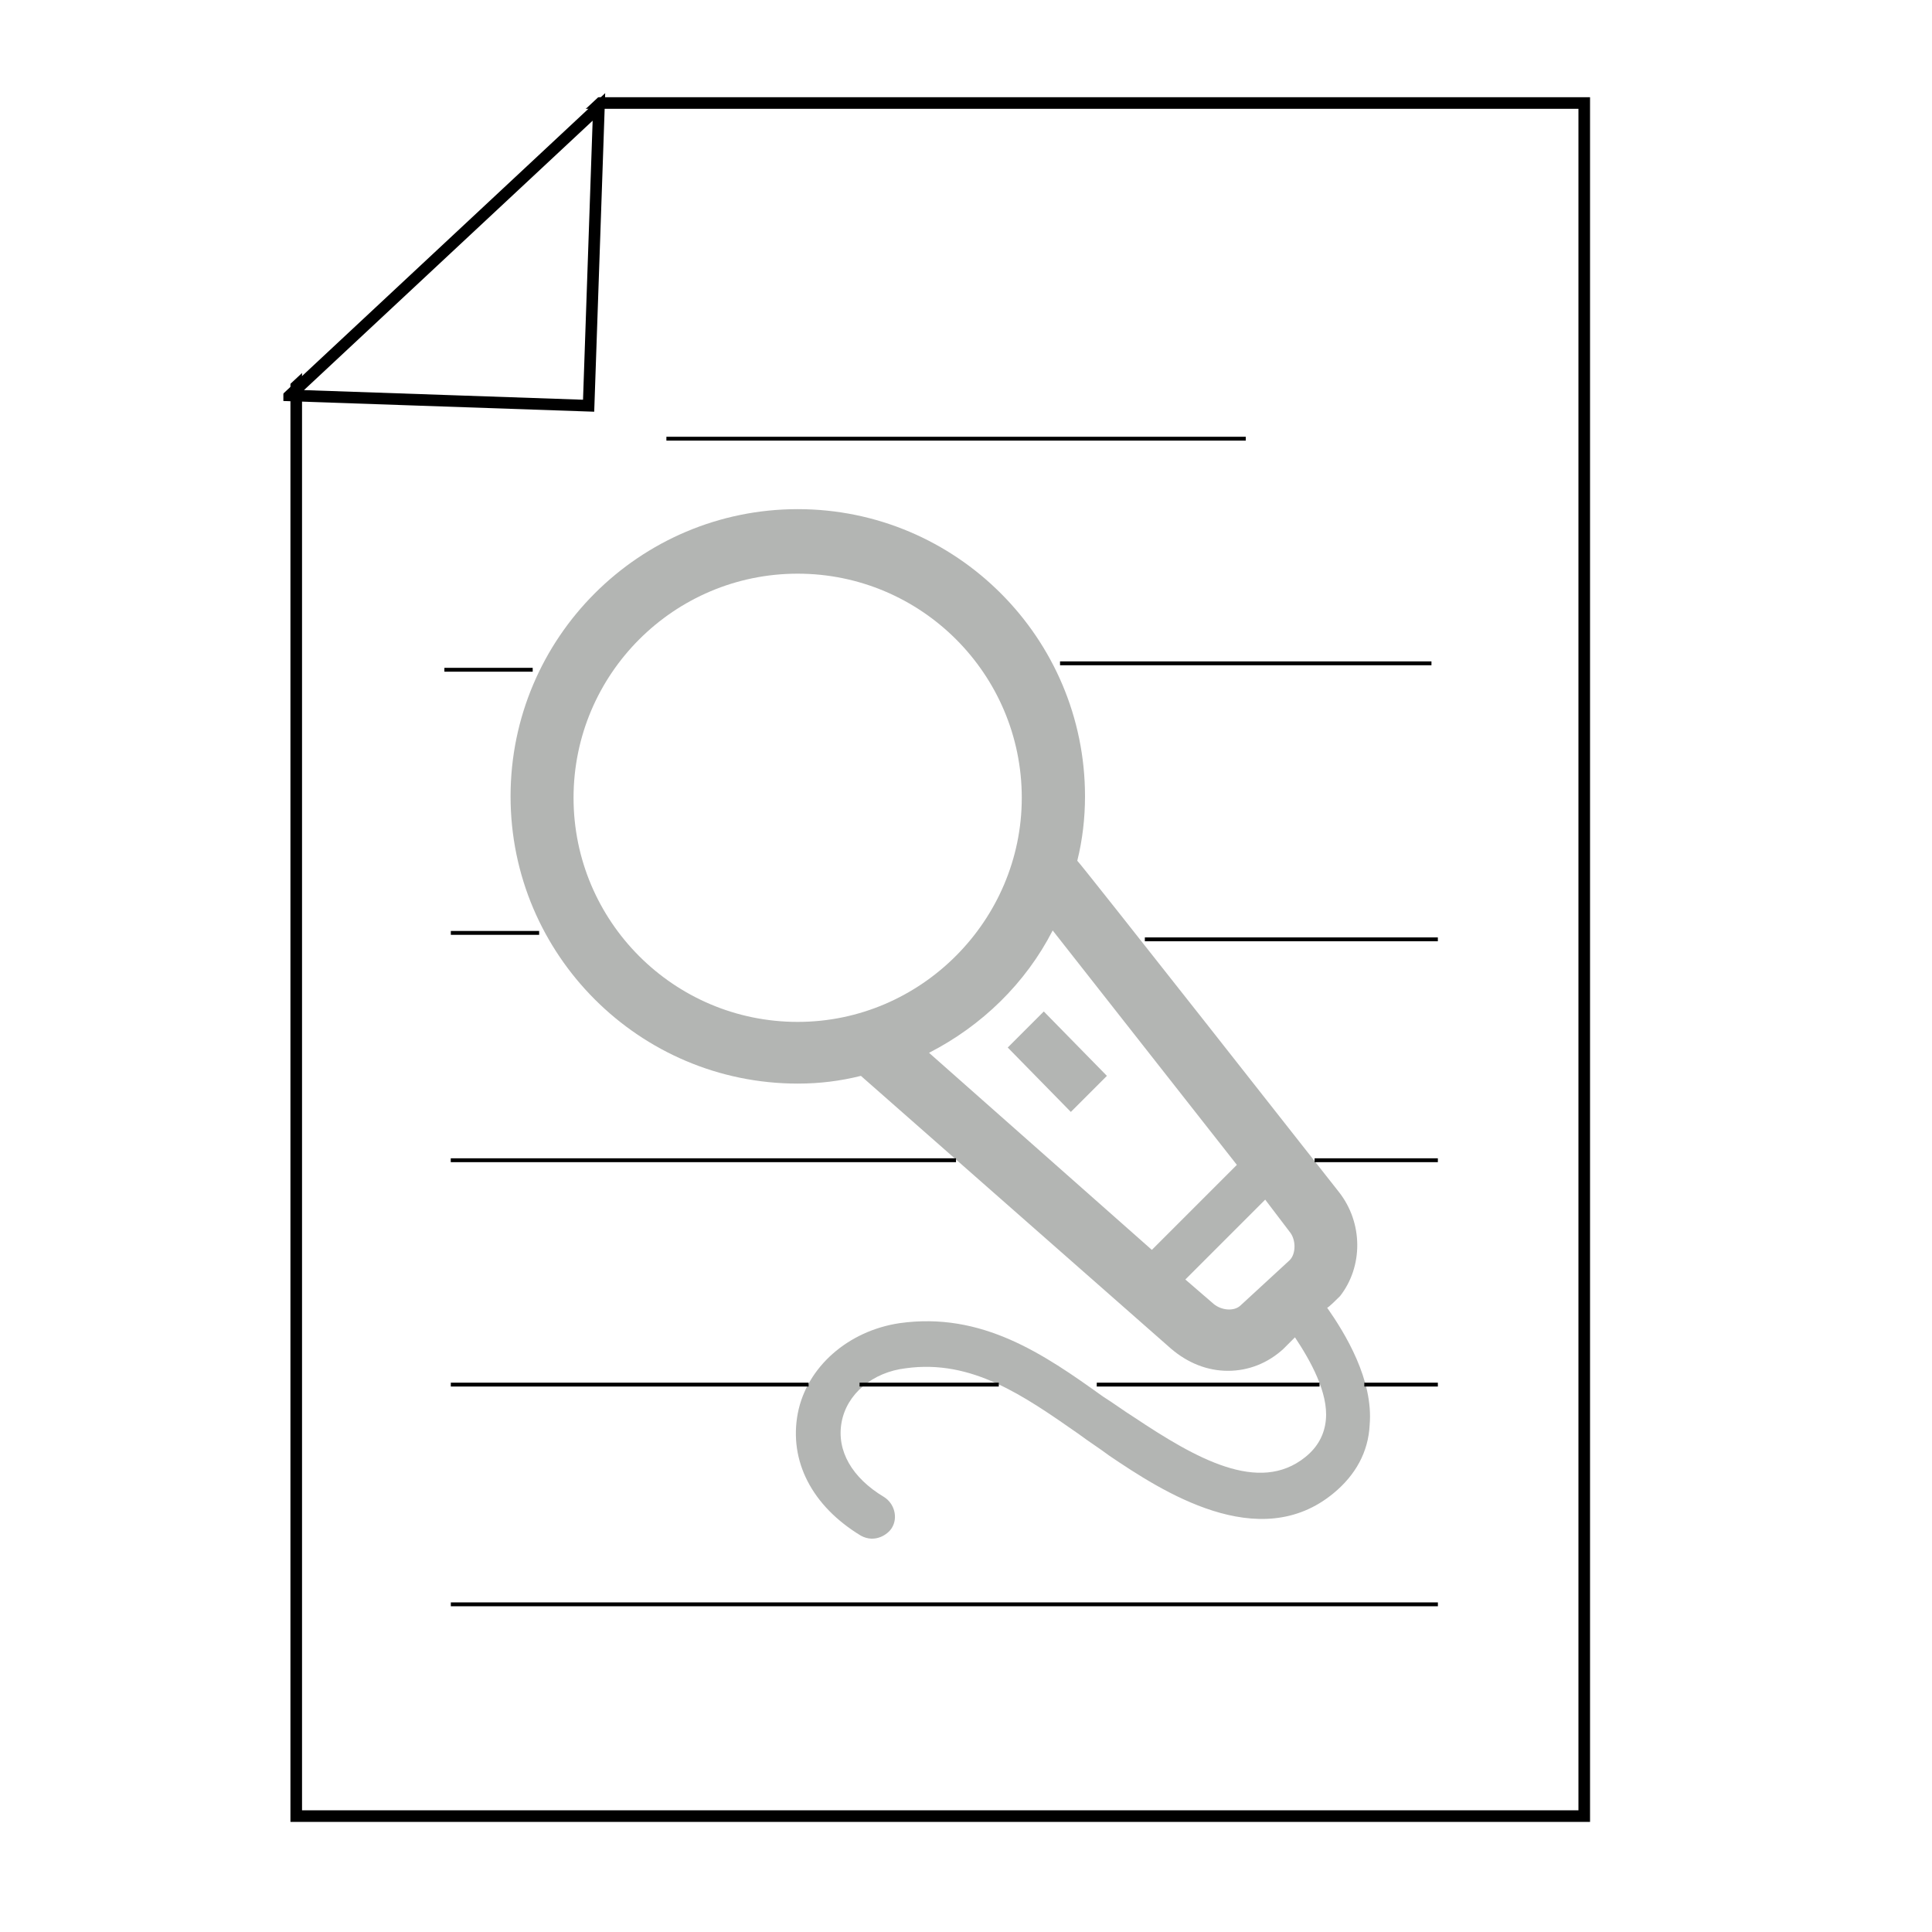
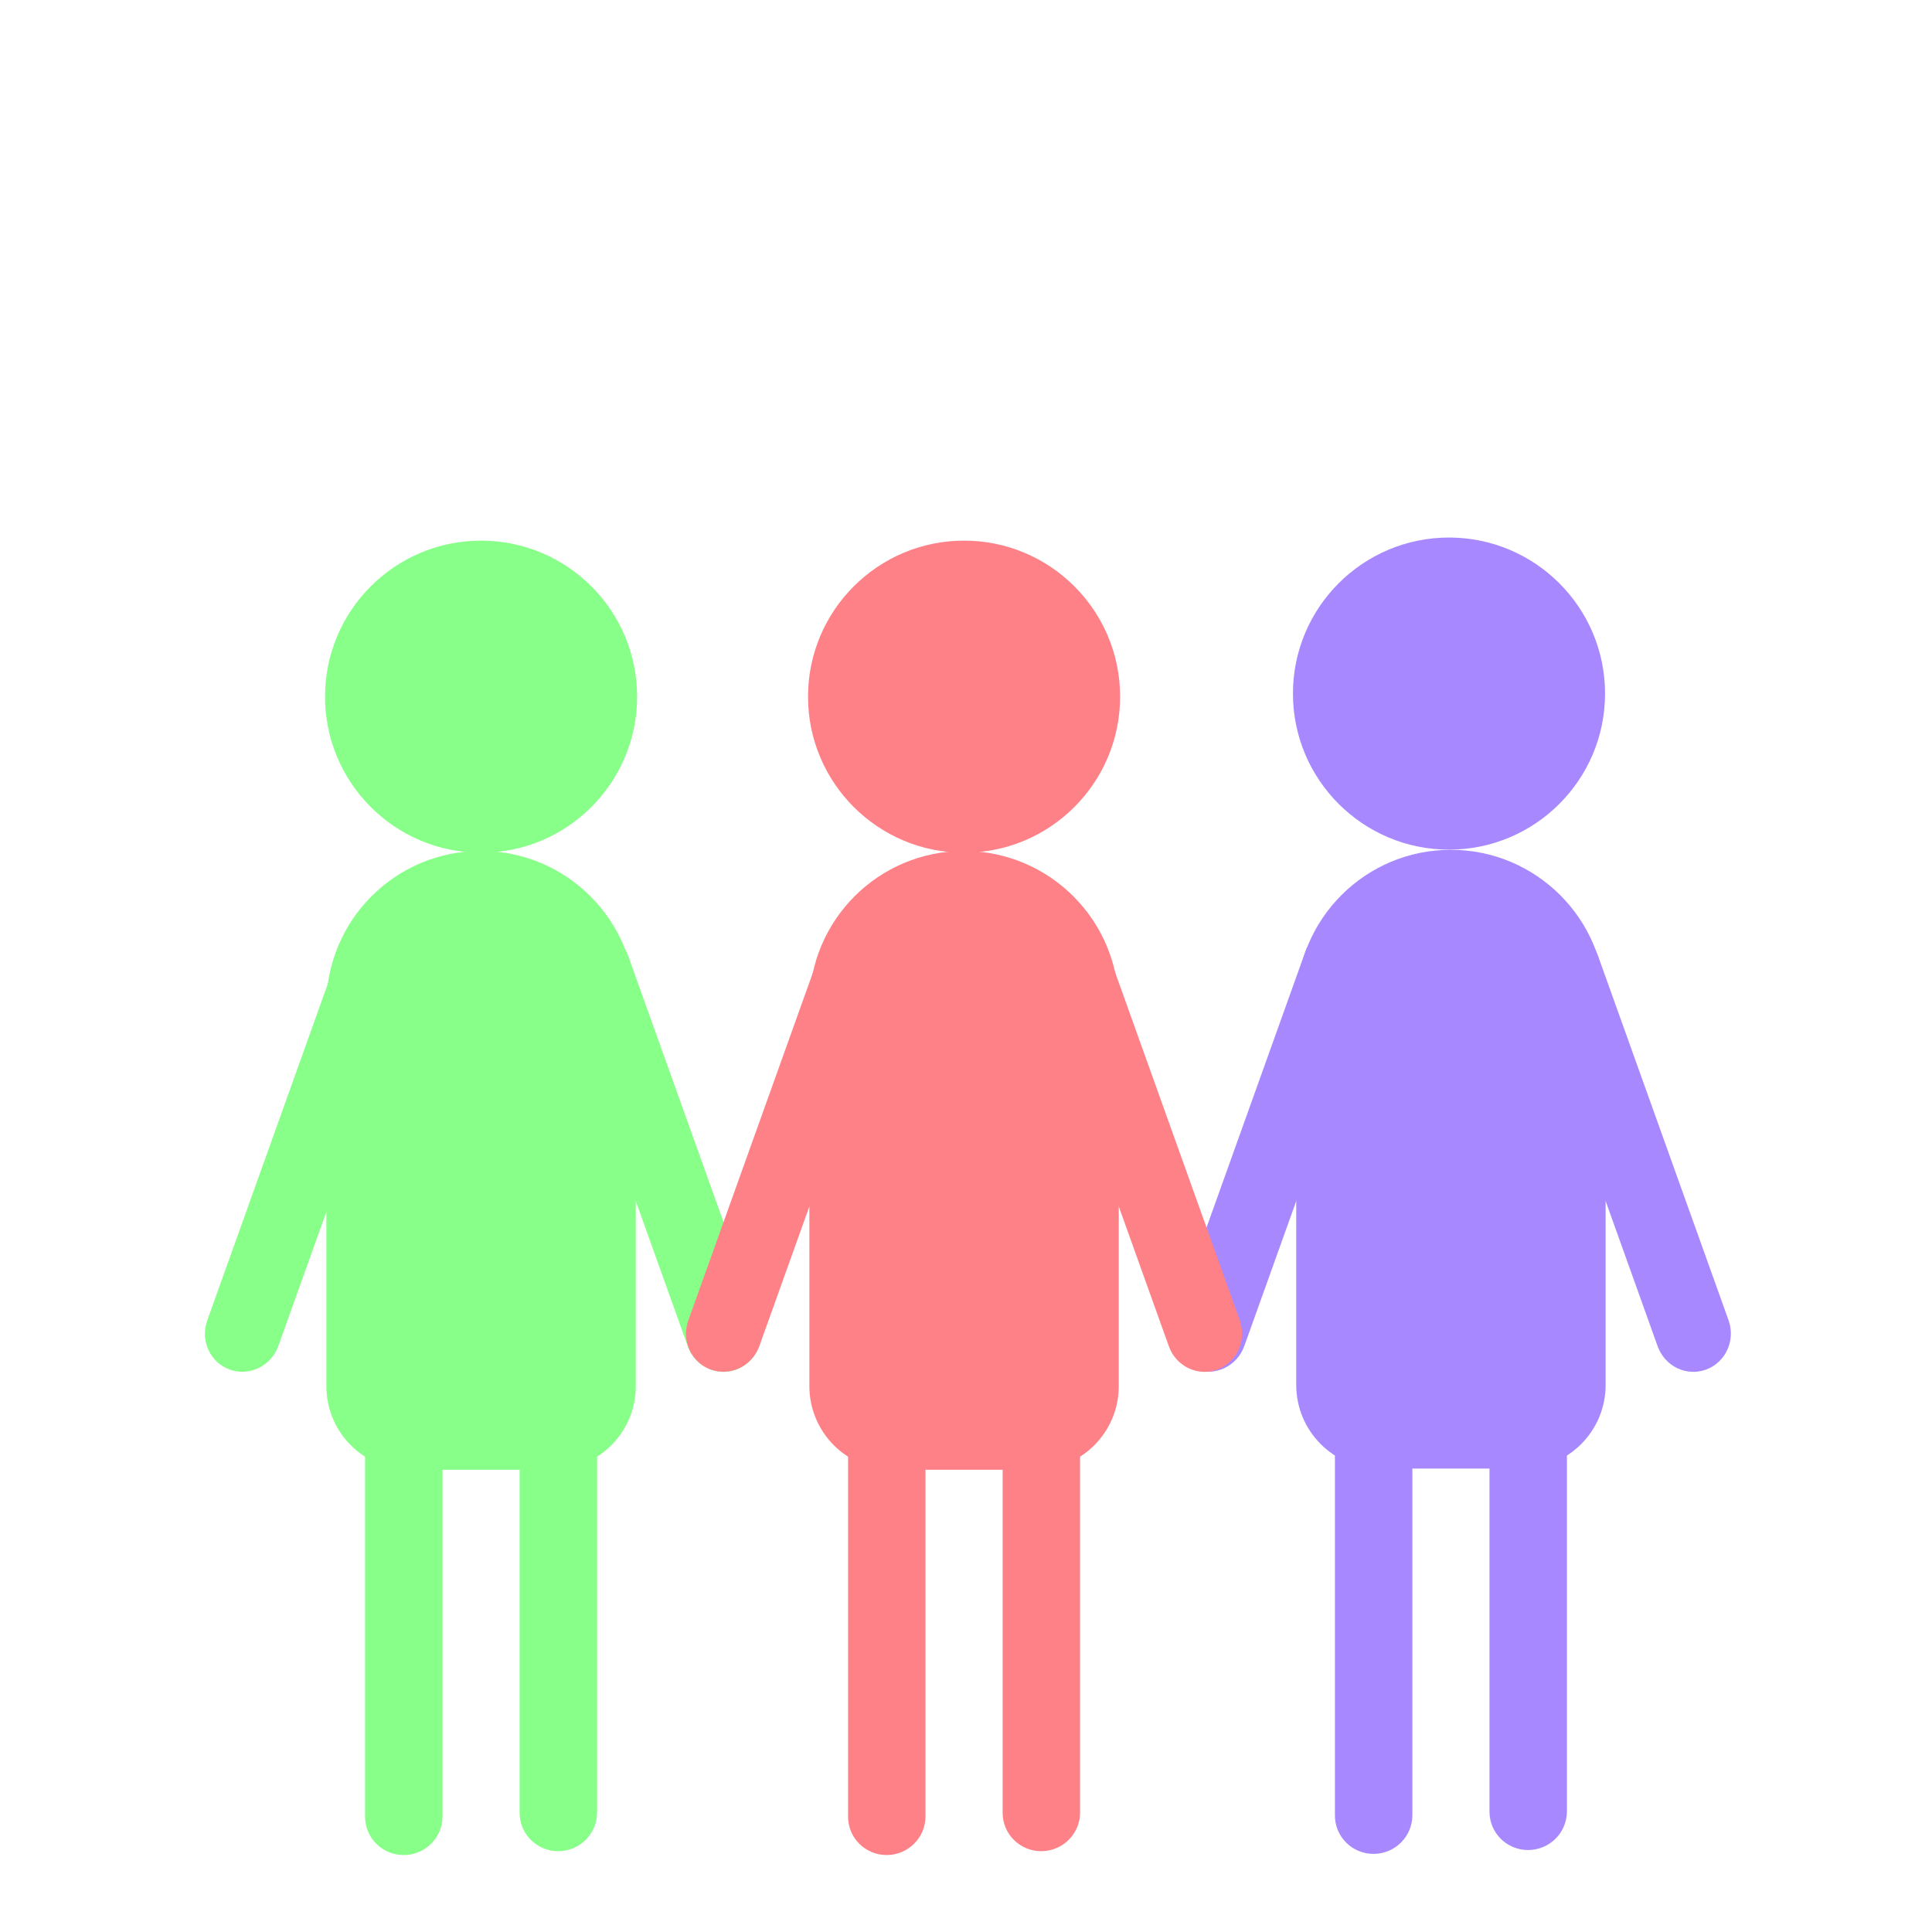
- <svg xmlns="http://www.w3.org/2000/svg" version="1.1" width="500" height="500" viewBox="185 145 150 150" xml:space="preserve">
+ <svg xmlns="http://www.w3.org/2000/svg" version="1.1" width="500" height="500" viewBox="0 0 500 500" xml:space="preserve">
  <defs>
</defs>
-   <g transform="matrix(1 0 0 1.33 258 219.5)" id="awezMFVWbeASIYiK2MQA_">
-     <path style="stroke: rgb(0,0,0); stroke-width: 3; stroke-dasharray: none; stroke-linecap: butt; stroke-dashoffset: 0; stroke-linejoin: miter; stroke-miterlimit: 4; fill: rgb(255,255,255); fill-rule: nonzero; opacity: 1;" vector-effect="non-scaling-stroke" transform=" translate(0, 0)" d="M -50 -36.892 L -40.773 -43.496 L -32.068 -50 L 50 -50 L 50 50 L -50 50 z" stroke-linecap="round" />
-   </g>
-   <g transform="matrix(0.02 0.28 -0.29 0.03 220 162)" id="ReFkIFsMO26k2bxPHSTRk">
-     <path style="stroke: none; stroke-width: 0; stroke-dasharray: none; stroke-linecap: butt; stroke-dashoffset: 0; stroke-linejoin: miter; stroke-miterlimit: 4; fill: rgb(255,255,255); fill-rule: nonzero; opacity: 1;" vector-effect="non-scaling-stroke" transform=" translate(0, 0)" d="M -63.434 -80.118 L 63.434 80.118 L -43.375 42.006 z" stroke-linecap="round" />
-   </g>
-   <g transform="matrix(0.01 -0.29 0.29 0.01 219.5 164.5)" id="DG1l6UbQtRBBONYXO6Xip">
-     <path style="stroke: rgb(0,0,0); stroke-width: 3; stroke-dasharray: none; stroke-linecap: butt; stroke-dashoffset: 0; stroke-linejoin: miter; stroke-miterlimit: 4; fill: rgb(255,255,255); fill-rule: nonzero; opacity: 1;" vector-effect="non-scaling-stroke" transform=" translate(-40, -40)" d="M 0 0 L 80 80 L 0 80 L 0 0 z" stroke-linecap="round" />
-   </g>
-   <g transform="matrix(0.29 -0.27 0.27 0.29 203.5 151.5)" id="rVcHa-nA2qmmvd9z7peFZ">
-     <path style="stroke: rgb(63,145,142); stroke-width: 0; stroke-dasharray: none; stroke-linecap: butt; stroke-dashoffset: 0; stroke-linejoin: miter; stroke-miterlimit: 4; fill: rgb(255,255,255); fill-rule: nonzero; opacity: 1;" vector-effect="non-scaling-stroke" transform=" translate(0, 0)" d="M -50 -50 L 50 -50 L 50 50 L -50 50 z" stroke-linecap="round" />
-   </g>
-   <g transform="matrix(1 0 0 1 258 224.5)" id="CSRYcA7ZL66LF-Rr13cJR">
+   <g transform="matrix(1 0 0 1 125 310)" id="QYr9svNWxZoczkJ2CytDU">
    <g style="" vector-effect="non-scaling-stroke">
-       <g transform="matrix(1 0 0 1 0 0)" id="D6DHYaiYmb5ZRhSrmFaCi">
-         <path style="stroke: none; stroke-width: 1; stroke-dasharray: none; stroke-linecap: butt; stroke-dashoffset: 0; stroke-linejoin: miter; stroke-miterlimit: 4; fill: rgb(179,181,179); fill-rule: nonzero; opacity: 1;" vector-effect="non-scaling-stroke" transform=" translate(-39.96, -39.97)" d="M 71 61.1 C 72.8 58.8 72.8 55.4 70.9 53 C 70.9 53 50.7 27.3 50.6 27.3 C 51 25.7 51.2 24 51.2 22.3 C 51.2 10 41.2 0 28.9 0 C 16.6 0 6.6 10 6.6 22.3 C 6.6 34.6 16.6 44.6 28.9 44.6 C 30.6 44.6 32.2 44.4 33.8 44 C 33.8 44 57.9 65.2 57.9 65.2 C 59.2 66.3 60.7 66.9 62.3 66.9 C 63.9 66.9 65.4 66.3 66.6 65.2 L 67.5 64.3 C 68.7 66.1 70.1 68.6 69.9 70.7 C 69.8 71.8 69.3 72.8 68.3 73.6 C 64.7 76.5 59.8 73.7 55 70.5 C 54.2 70 53.4 69.4 52.6 68.9 C 48 65.6 43.2 62.3 36.8 63.2 C 32.8 63.8 29.6 66.6 28.9 70.2 C 28.2 73.9 30 77.4 33.8 79.7 C 34.9 80.3 35.9 79.6 36.2 79.1 C 36.7 78.3 36.4 77.2 35.6 76.7 C 33.1 75.2 31.9 73.1 32.3 70.9 C 32.7 68.7 34.7 67 37.3 66.7 C 42.4 66 46.4 68.8 50.7 71.8 C 51.5 72.4 52.3 72.9 53.1 73.5 C 57.1 76.2 64.7 81.2 70.5 76.4 C 72.2 75 73.2 73.2 73.3 71.1 C 73.6 67.6 71.4 64 70 62 C 70.1 62 70.8 61.3 71 61.1 z" stroke-linecap="round" />
+       <g transform="matrix(0.11 -0.04 0.24 0.67 45.5 -11.5)" id="Y-Y8fAGHJ4HKWDMFq1ZWF">
+         <path style="stroke: rgb(53,191,119); stroke-width: 0; stroke-dasharray: none; stroke-linecap: butt; stroke-dashoffset: 0; stroke-linejoin: miter; stroke-miterlimit: 4; fill: rgb(136,255,136); fill-rule: nonzero; opacity: 1;" vector-effect="non-scaling-stroke" transform=" translate(0, 0)" d="M -83.5 -83.5 L 11.503 -83.5 L 11.503 -83.5 C 51.266 -83.5 83.5 -78.082 83.5 -71.4 L 83.5 69.402 L 83.5 69.402 C 83.5 77.188 45.945 83.5 -0.382 83.5 L -0.382 83.5 L -0.382 83.5 C -46.287 83.5 -83.5 77.246 -83.5 69.531 z" stroke-linecap="round" />
      </g>
-       <g transform="matrix(1 0 0 1 -0.48 -6.4)" id="CLJx7L2gyNFlm_Rb6Tcnr">
-         <path style="stroke: none; stroke-width: 1; stroke-dasharray: none; stroke-linecap: butt; stroke-dashoffset: 0; stroke-linejoin: miter; stroke-miterlimit: 4; fill: rgb(255,255,255); fill-rule: nonzero; opacity: 1;" vector-effect="non-scaling-stroke" transform=" translate(-39.49, -33.56)" d="M 28.9 39.8 C 19.3 39.8 11.5 32 11.5 22.4 C 11.5 12.8 19.3 5 28.9 5 C 38.5 5 46.3 12.8 46.3 22.4 C 46.3 31.9 38.5 39.8 28.9 39.8 z M 48.7 32.7 C 46.6 36.8 43.2 40.1 39.1 42.2 L 56.4 57.5 L 63 50.9 L 48.7 32.7 z M 67.1 56.1 C 67.6 56.7 67.6 57.8 67.1 58.3 L 63.3 61.8 C 62.8 62.3 61.8 62.2 61.2 61.7 L 59 59.8 L 65.2 53.6 L 67.1 56.1 z" stroke-linecap="round" />
+       <g transform="matrix(0.51 0 0 1.02 -0.5 -9.7)" id="Y824HgkmszeJfHeQq7mNz">
+         <path style="stroke: rgb(232,215,109); stroke-width: 0; stroke-dasharray: none; stroke-linecap: butt; stroke-dashoffset: 0; stroke-linejoin: miter; stroke-miterlimit: 4; fill: rgb(136,255,136); fill-rule: nonzero; opacity: 1;" vector-effect="non-scaling-stroke" transform=" translate(0, 0)" d="M -78.5 -39.328 C -78.5 -60.962 -43.424 -78.5 -0.157 -78.5 L -0.019 -78.5 L -0.019 -78.5 C 43.346 -78.5 78.5 -60.923 78.5 -39.24 L 78.5 57.305 L 78.5 57.305 C 78.5 69.011 59.522 78.5 36.111 78.5 L -36.111 78.5 L -36.111 78.5 C -59.522 78.5 -78.5 69.011 -78.5 57.305 z" stroke-linecap="round" />
      </g>
-       <g transform="matrix(1 0 0 1 9.09 2.93)" id="IN3yeY22fjqTWHniKfYwQ">
-         <path style="stroke: none; stroke-width: 1; stroke-dasharray: none; stroke-linecap: butt; stroke-dashoffset: 0; stroke-linejoin: miter; stroke-miterlimit: 4; fill: rgb(179,181,179); fill-rule: nonzero; opacity: 1;" vector-effect="non-scaling-stroke" transform=" translate(-49.05, -42.9)" d="M 48 39 L 52.9 44 L 50.1 46.8 L 45.2 41.8 L 48 39 z" stroke-linecap="round" />
+       <g transform="matrix(0.11 0.04 -0.24 0.67 -45.5 -11.5)" id="UjBIvSkAsOTxJmWqVyldi">
+         <path style="stroke: rgb(53,191,119); stroke-width: 0; stroke-dasharray: none; stroke-linecap: butt; stroke-dashoffset: 0; stroke-linejoin: miter; stroke-miterlimit: 4; fill: rgb(136,255,136); fill-rule: nonzero; opacity: 1;" vector-effect="non-scaling-stroke" transform=" translate(0, 0)" d="M -83.5 -73.229 C -83.5 -78.901 -56.138 -83.5 -22.385 -83.5 L 83.5 -83.5 L 83.5 69.402 L 83.5 69.402 C 83.5 77.188 45.945 83.5 -0.382 83.5 L -0.382 83.5 L -0.382 83.5 C -46.287 83.5 -83.5 77.246 -83.5 69.531 z" stroke-linecap="round" />
+       </g>
+       <g transform="matrix(0.12 0 0 0.71 -20.5 110.8)" id="HsWMwVeJpd97nXXMklgK4">
+         <path style="stroke: rgb(53,191,119); stroke-width: 0; stroke-dasharray: none; stroke-linecap: butt; stroke-dashoffset: 0; stroke-linejoin: miter; stroke-miterlimit: 4; fill: rgb(136,255,136); fill-rule: nonzero; opacity: 1;" vector-effect="non-scaling-stroke" transform=" translate(0, 0)" d="M -83.5 -83.5 L 83.5 -83.5 L 83.5 69.402 L 83.5 69.402 C 83.5 77.188 45.945 83.5 -0.382 83.5 L -0.382 83.5 L -0.382 83.5 C -46.287 83.5 -83.5 77.246 -83.5 69.531 z" stroke-linecap="round" />
+       </g>
+       <g transform="matrix(0.12 0 0 0.71 19.5 109.8)" id="BV83B4TFdfnuJoucOLerO">
+         <path style="stroke: rgb(53,191,119); stroke-width: 0; stroke-dasharray: none; stroke-linecap: butt; stroke-dashoffset: 0; stroke-linejoin: miter; stroke-miterlimit: 4; fill: rgb(136,255,136); fill-rule: nonzero; opacity: 1;" vector-effect="non-scaling-stroke" transform=" translate(0, 0)" d="M -83.5 -83.5 L 83.5 -83.5 L 83.5 69.402 L 83.5 69.402 C 83.5 77.188 45.945 83.5 -0.382 83.5 L -0.382 83.5 L -0.382 83.5 C -46.287 83.5 -83.5 77.246 -83.5 69.531 z" stroke-linecap="round" />
+       </g>
+       <g transform="matrix(0.41 0 0 0.41 -0.5 -129.7)" id="BPt83vlmlTinQH_ymWAA9">
+         <path style="stroke: rgb(161,45,64); stroke-width: 0; stroke-dasharray: none; stroke-linecap: butt; stroke-dashoffset: 0; stroke-linejoin: miter; stroke-miterlimit: 4; fill: rgb(136,255,136); fill-rule: nonzero; opacity: 1;" vector-effect="non-scaling-stroke" transform=" translate(0, 0)" d="M 0 -98.5 C 54.372 -98.5 98.5 -54.372 98.5 0 C 98.5 54.372 54.372 98.5 0 98.5 C -54.372 98.5 -98.5 54.372 -98.5 0 C -98.5 -54.372 -54.372 -98.5 0 -98.5 z" stroke-linecap="round" />
      </g>
    </g>
  </g>
-   <g transform="matrix(1 0 0 1 231.71 200.69)" id="YveKIqIulvL_YgA2qG0Dn">
-     <path style="stroke: rgb(0,0,0); stroke-width: 1; stroke-dasharray: none; stroke-linecap: butt; stroke-dashoffset: 0; stroke-linejoin: miter; stroke-miterlimit: 4; fill: rgb(255,255,255); fill-opacity: 0; fill-rule: nonzero; opacity: 1;" vector-effect="non-scaling-stroke" transform=" translate(0, 0)" d="M 0 0" stroke-linecap="round" />
+   <g transform="matrix(1 0 0 1 375.5 309.5)" id="2urKc5zFn7D0DUYGSU_d2">
+     <g style="" vector-effect="non-scaling-stroke">
+       <g transform="matrix(0.51 0 0 1.02 0 -9.5)" id="8wC6E7DlevHmGLDGySL9k">
+         <path style="stroke: rgb(232,215,109); stroke-width: 0; stroke-dasharray: none; stroke-linecap: butt; stroke-dashoffset: 0; stroke-linejoin: miter; stroke-miterlimit: 4; fill: rgb(167,136,255); fill-rule: nonzero; opacity: 1;" vector-effect="non-scaling-stroke" transform=" translate(0, 0)" d="M -78.5 -39.294 C -78.5 -60.947 -43.394 -78.5 -0.088 -78.5 L -0.088 -78.5 L -0.088 -78.5 C 43.315 -78.5 78.5 -60.907 78.5 -39.206 L 78.5 57.287 L 78.5 57.287 C 78.5 69.003 59.505 78.5 36.074 78.5 L -36.074 78.5 L -36.074 78.5 C -59.505 78.5 -78.5 69.003 -78.5 57.287 z" stroke-linecap="round" />
+       </g>
+       <g transform="matrix(0.11 -0.04 0.24 0.67 46 -11)" id="lBkJXVTtpGKEZ6DI9s1bV">
+         <path style="stroke: rgb(53,191,119); stroke-width: 0; stroke-dasharray: none; stroke-linecap: butt; stroke-dashoffset: 0; stroke-linejoin: miter; stroke-miterlimit: 4; fill: rgb(167,136,255); fill-rule: nonzero; opacity: 1;" vector-effect="non-scaling-stroke" transform=" translate(0, 0)" d="M -83.5 -83.5 L 11.503 -83.5 L 11.503 -83.5 C 51.266 -83.5 83.5 -78.082 83.5 -71.4 L 83.5 69.402 L 83.5 69.402 C 83.5 77.188 45.945 83.5 -0.382 83.5 L -0.382 83.5 L -0.382 83.5 C -46.287 83.5 -83.5 77.246 -83.5 69.531 z" stroke-linecap="round" />
+       </g>
+       <g transform="matrix(0.11 0.04 -0.24 0.67 -46 -11)" id="KYk_yrIVaihRz4dZyxJ5Y">
+         <path style="stroke: rgb(53,191,119); stroke-width: 0; stroke-dasharray: none; stroke-linecap: butt; stroke-dashoffset: 0; stroke-linejoin: miter; stroke-miterlimit: 4; fill: rgb(167,136,255); fill-rule: nonzero; opacity: 1;" vector-effect="non-scaling-stroke" transform=" translate(0, 0)" d="M -83.5 -73.229 C -83.5 -78.901 -56.138 -83.5 -22.385 -83.5 L 83.5 -83.5 L 83.5 69.402 L 83.5 69.402 C 83.5 77.188 45.945 83.5 -0.382 83.5 L -0.382 83.5 L -0.382 83.5 C -46.287 83.5 -83.5 77.246 -83.5 69.531 z" stroke-linecap="round" />
+       </g>
+       <g transform="matrix(0.12 0 0 0.71 -20 111)" id="A7P7jenVNNdsIqODJDUPv">
+         <path style="stroke: rgb(53,191,119); stroke-width: 0; stroke-dasharray: none; stroke-linecap: butt; stroke-dashoffset: 0; stroke-linejoin: miter; stroke-miterlimit: 4; fill: rgb(167,136,255); fill-rule: nonzero; opacity: 1;" vector-effect="non-scaling-stroke" transform=" translate(0, 0)" d="M -83.5 -83.5 L 83.5 -83.5 L 83.5 69.402 L 83.5 69.402 C 83.5 77.188 45.945 83.5 -0.382 83.5 L -0.382 83.5 L -0.382 83.5 C -46.287 83.5 -83.5 77.246 -83.5 69.531 z" stroke-linecap="round" />
+       </g>
+       <g transform="matrix(0.12 0 0 0.71 20 110)" id="SrLvd-a3iNaQt5xr24HVq">
+         <path style="stroke: rgb(53,191,119); stroke-width: 0; stroke-dasharray: none; stroke-linecap: butt; stroke-dashoffset: 0; stroke-linejoin: miter; stroke-miterlimit: 4; fill: rgb(167,136,255); fill-rule: nonzero; opacity: 1;" vector-effect="non-scaling-stroke" transform=" translate(0, 0)" d="M -83.5 -83.5 L 83.5 -83.5 L 83.5 69.402 L 83.5 69.402 C 83.5 77.188 45.945 83.5 -0.382 83.5 L -0.382 83.5 L -0.382 83.5 C -46.287 83.5 -83.5 77.246 -83.5 69.531 z" stroke-linecap="round" />
+       </g>
+       <g transform="matrix(0.41 0 0 0.41 -0.5 -130)" id="VpkbYV6GCrsVvPmcQ8ZyS">
+         <path style="stroke: rgb(161,45,64); stroke-width: 0; stroke-dasharray: none; stroke-linecap: butt; stroke-dashoffset: 0; stroke-linejoin: miter; stroke-miterlimit: 4; fill: rgb(167,136,255); fill-rule: nonzero; opacity: 1;" vector-effect="non-scaling-stroke" transform=" translate(0, 0)" d="M 0 -98.5 C 54.372 -98.5 98.5 -54.372 98.5 0 C 98.5 54.372 54.372 98.5 0 98.5 C -54.372 98.5 -98.5 54.372 -98.5 0 C -98.5 -54.372 -54.372 -98.5 0 -98.5 z" stroke-linecap="round" />
+       </g>
+     </g>
  </g>
-   <g transform="matrix(1 0 0 0 492.1 569.34)" id="1kbdBVq-lQHEmiC015UGK">
-     <path style="stroke: rgb(0,0,0); stroke-width: 1; stroke-dasharray: none; stroke-linecap: butt; stroke-dashoffset: 0; stroke-linejoin: miter; stroke-miterlimit: 4; fill: rgb(255,255,255); fill-opacity: 0; fill-rule: nonzero; opacity: 1;" vector-effect="non-scaling-stroke" transform=" translate(0, 0)" d="M -29.988 0 L 29.988 0" stroke-linecap="round" />
-   </g>
-   <g transform="matrix(1 0 0 0 491.6 590.34)" id="zdS_mMRhc2tAz4dQIP4ly">
-     <path style="stroke: rgb(0,0,0); stroke-width: 1; stroke-dasharray: none; stroke-linecap: butt; stroke-dashoffset: 0; stroke-linejoin: miter; stroke-miterlimit: 4; fill: rgb(255,255,255); fill-opacity: 0; fill-rule: nonzero; opacity: 1;" vector-effect="non-scaling-stroke" transform=" translate(0, 0)" d="M -30.488 0 L 30.488 0" stroke-linecap="round" />
-   </g>
-   <g transform="matrix(0 0 0 0 461.1 617.34)" id="1DsJvNEjf6oQ__Ad6NaHR">
-     <path style="stroke: rgb(0,0,0); stroke-width: 1; stroke-dasharray: none; stroke-linecap: butt; stroke-dashoffset: 0; stroke-linejoin: miter; stroke-miterlimit: 4; fill: rgb(255,255,255); fill-opacity: 0; fill-rule: nonzero; opacity: 1;" vector-effect="non-scaling-stroke" transform=" translate(0, 0)" d="M 0 0" stroke-linecap="round" />
-   </g>
-   <g transform="matrix(0.99 0 0 0 491.6 608.34)" id="9qzNdWOja98S4QoJQKdRt">
-     <path style="stroke: rgb(0,0,0); stroke-width: 1; stroke-dasharray: none; stroke-linecap: butt; stroke-dashoffset: 0; stroke-linejoin: miter; stroke-miterlimit: 4; fill: rgb(255,255,255); fill-opacity: 0; fill-rule: nonzero; opacity: 1;" vector-effect="non-scaling-stroke" transform=" translate(0, 0)" d="M -30.738 0 L 30.738 0" stroke-linecap="round" />
-   </g>
-   <g transform="matrix(0 0 0 0 461.1 633.34)" id="bWjVjA5Qy8b3AbBJAG_6l">
-     <path style="stroke: rgb(0,0,0); stroke-width: 1; stroke-dasharray: none; stroke-linecap: butt; stroke-dashoffset: 0; stroke-linejoin: miter; stroke-miterlimit: 4; fill: rgb(255,255,255); fill-opacity: 0; fill-rule: nonzero; opacity: 1;" vector-effect="non-scaling-stroke" transform=" translate(0, 0)" d="M 0 0" stroke-linecap="round" />
-   </g>
-   <g transform="matrix(1 0 0 0 491.1 625.34)" id="Aei_cPugybUR-8kFy5kHP">
-     <path style="stroke: rgb(0,0,0); stroke-width: 1; stroke-dasharray: none; stroke-linecap: butt; stroke-dashoffset: 0; stroke-linejoin: miter; stroke-miterlimit: 4; fill: rgb(255,255,255); fill-opacity: 0; fill-rule: nonzero; opacity: 1;" vector-effect="non-scaling-stroke" transform=" translate(0, 0)" d="M -30.988 0 L 30.988 0" stroke-linecap="round" />
-   </g>
-   <g transform="matrix(0 0 0 0 460.1 649.34)" id="6t6vcgsc_C7U1G_qQVedr">
-     <path style="stroke: rgb(0,0,0); stroke-width: 1; stroke-dasharray: none; stroke-linecap: butt; stroke-dashoffset: 0; stroke-linejoin: miter; stroke-miterlimit: 4; fill: rgb(255,255,255); fill-opacity: 0; fill-rule: nonzero; opacity: 1;" vector-effect="non-scaling-stroke" transform=" translate(0, 0)" d="M 0 0" stroke-linecap="round" />
-   </g>
-   <g transform="matrix(1 0 0 1 157 197)" id="qqra6I2JeqWTxVLPwGMkg">
-     <path style="stroke: rgb(244,20,203); stroke-width: 0; stroke-dasharray: none; stroke-linecap: butt; stroke-dashoffset: 0; stroke-linejoin: miter; stroke-miterlimit: 4; fill: rgb(255,255,255); fill-rule: nonzero; opacity: 1;" vector-effect="non-scaling-stroke" transform=" translate(-50, -50)" d="M 0 0 L 100 0 L 100 100 L 0 100 z" stroke-linecap="round" />
-   </g>
-   <g transform="matrix(1 0 0 1 259.23 179.06)" id="I6qWpIFwsFXnWxKbOY4Xq">
-     <path style="stroke: rgb(0,0,0); stroke-width: 1; stroke-dasharray: none; stroke-linecap: butt; stroke-dashoffset: 0; stroke-linejoin: miter; stroke-miterlimit: 4; fill: rgb(255,255,255); fill-opacity: 0; fill-rule: nonzero; opacity: 1;" vector-effect="non-scaling-stroke" transform=" translate(0, 0)" d="M -22.491 0 L 22.491 0" stroke-linecap="round" />
-   </g>
-   <g transform="matrix(1 0 0 1 222.93 197)" id="sHUtOTQR6SqyAU6kjSmc6">
-     <path style="stroke: rgb(0,0,0); stroke-width: 1; stroke-dasharray: none; stroke-linecap: butt; stroke-dashoffset: 0; stroke-linejoin: miter; stroke-miterlimit: 4; fill: rgb(255,255,255); fill-opacity: 0; fill-rule: nonzero; opacity: 1;" vector-effect="non-scaling-stroke" transform=" translate(0, 0)" d="M -3.428 0 L 3.428 0" stroke-linecap="round" />
-   </g>
-   <g transform="matrix(1 0 0 1 281.72 196.5)" id="q-xWn3fb41cPzI1VG68Rm">
-     <path style="stroke: rgb(0,0,0); stroke-width: 1; stroke-dasharray: none; stroke-linecap: butt; stroke-dashoffset: 0; stroke-linejoin: miter; stroke-miterlimit: 4; fill: rgb(255,255,255); fill-opacity: 0; fill-rule: nonzero; opacity: 1;" vector-effect="non-scaling-stroke" transform=" translate(0, 0)" d="M -14.418 0 L 14.418 0" stroke-linecap="round" />
-   </g>
-   <g transform="matrix(0.74 -0.24 0.24 0.74 205 120)" id="It-RzGtEhpDumDIBrGFIj">
-     <path style="stroke: rgb(224,156,16); stroke-width: 0; stroke-dasharray: none; stroke-linecap: butt; stroke-dashoffset: 0; stroke-linejoin: miter; stroke-miterlimit: 4; fill: rgb(255,255,255); fill-rule: nonzero; opacity: 1;" vector-effect="non-scaling-stroke" transform=" translate(0, 0)" d="M -50 -50 L 50 -50 L 50 50 L -50 50 z" stroke-linecap="round" />
-   </g>
-   <g transform="matrix(1 0 0 1 157 253)" id="7UzfY_e-1Dm6Sm743gUue">
-     <path style="stroke: rgb(202,182,88); stroke-width: 0; stroke-dasharray: none; stroke-linecap: butt; stroke-dashoffset: 0; stroke-linejoin: miter; stroke-miterlimit: 4; fill: rgb(255,255,255); fill-rule: nonzero; opacity: 1;" vector-effect="non-scaling-stroke" transform=" translate(-50, -50)" d="M 0 0 L 100 0 L 100 100 L 0 100 Z" stroke-linecap="round" />
-   </g>
-   <g transform="matrix(1 0 0 1 219.5 214.93)" id="knddqP-QBrA1yZHRkmRpw">
-     <path style="stroke: rgb(0,0,0); stroke-width: 1; stroke-dasharray: none; stroke-linecap: butt; stroke-dashoffset: 0; stroke-linejoin: miter; stroke-miterlimit: 4; fill: rgb(255,255,255); fill-opacity: 0; fill-rule: nonzero; opacity: 1;" vector-effect="non-scaling-stroke" transform=" translate(0, 0)" d="M 0 0" stroke-linecap="round" />
-   </g>
-   <g transform="matrix(1 0 0 1 223.43 217.43)" id="JuB9VnJSTID-dczjlT9T1">
-     <path style="stroke: rgb(0,0,0); stroke-width: 1; stroke-dasharray: none; stroke-linecap: butt; stroke-dashoffset: 0; stroke-linejoin: miter; stroke-miterlimit: 4; fill: rgb(255,255,255); fill-opacity: 0; fill-rule: nonzero; opacity: 1;" vector-effect="non-scaling-stroke" transform=" translate(0, 0)" d="M -3.428 0 L 3.428 0" stroke-linecap="round" />
-   </g>
-   <g transform="matrix(1 0 0 1 285.26 217.93)" id="OybuZnTG_dYoOfkkoP2b-">
-     <path style="stroke: rgb(0,0,0); stroke-width: 1; stroke-dasharray: none; stroke-linecap: butt; stroke-dashoffset: 0; stroke-linejoin: miter; stroke-miterlimit: 4; fill: rgb(255,255,255); fill-opacity: 0; fill-rule: nonzero; opacity: 1;" vector-effect="non-scaling-stroke" transform=" translate(0, 0)" d="M -11.374 0 L 11.374 0" stroke-linecap="round" />
-   </g>
-   <g transform="matrix(1 0 0 1 219 237.43)" id="h6bAXDJygPpylMAaST3xX">
-     <path style="stroke: rgb(0,0,0); stroke-width: 1; stroke-dasharray: none; stroke-linecap: butt; stroke-dashoffset: 0; stroke-linejoin: miter; stroke-miterlimit: 4; fill: rgb(255,255,255); fill-opacity: 0; fill-rule: nonzero; opacity: 1;" vector-effect="non-scaling-stroke" transform=" translate(0, 0)" d="M 0 0" stroke-linecap="round" />
-   </g>
-   <g transform="matrix(1 0 0 1 219.5 253)" id="6qhQFemvAFrCvCG2Efw4K">
-     <path style="stroke: rgb(0,0,0); stroke-width: 1; stroke-dasharray: none; stroke-linecap: butt; stroke-dashoffset: 0; stroke-linejoin: miter; stroke-miterlimit: 4; fill: rgb(255,255,255); fill-opacity: 0; fill-rule: nonzero; opacity: 1;" vector-effect="non-scaling-stroke" transform=" translate(0, 0)" d="M 0 0" stroke-linecap="round" />
-   </g>
-   <g transform="matrix(1 0 0 1 220 253.5)" id="dRrqdUW81JCwfeh9gkWun">
-     <path style="stroke: rgb(0,0,0); stroke-width: 1; stroke-dasharray: none; stroke-linecap: butt; stroke-dashoffset: 0; stroke-linejoin: miter; stroke-miterlimit: 4; fill: rgb(255,255,255); fill-opacity: 0; fill-rule: nonzero; opacity: 1;" vector-effect="non-scaling-stroke" transform=" translate(0, 0)" d="M 0 0" stroke-linecap="round" />
-   </g>
-   <g transform="matrix(1 0 0 1 233.89 252.5)" id="SNcmRPZms1jNOBcMKfwbR">
-     <path style="stroke: rgb(0,0,0); stroke-width: 1; stroke-dasharray: none; stroke-linecap: butt; stroke-dashoffset: 0; stroke-linejoin: miter; stroke-miterlimit: 4; fill: rgb(255,255,255); fill-opacity: 0; fill-rule: nonzero; opacity: 1;" vector-effect="non-scaling-stroke" transform=" translate(0, 0)" d="M -13.889 0 L 13.889 0" stroke-linecap="round" />
-   </g>
-   <g transform="matrix(1 0 0 1 254.14 252.5)" id="hrkLgHuWHaVireHYSEWiA">
-     <path style="stroke: rgb(0,0,0); stroke-width: 1; stroke-dasharray: none; stroke-linecap: butt; stroke-dashoffset: 0; stroke-linejoin: miter; stroke-miterlimit: 4; fill: rgb(255,255,255); fill-opacity: 0; fill-rule: nonzero; opacity: 1;" vector-effect="non-scaling-stroke" transform=" translate(0, 0)" d="M 0 0" stroke-linecap="round" />
-   </g>
-   <g transform="matrix(1 0 0 1 257.14 252.5)" id="dx44EyyrD3jTUfAClCPft">
-     <path style="stroke: rgb(0,0,0); stroke-width: 1; stroke-dasharray: none; stroke-linecap: butt; stroke-dashoffset: 0; stroke-linejoin: miter; stroke-miterlimit: 4; fill: rgb(255,255,255); fill-opacity: 0; fill-rule: nonzero; opacity: 1;" vector-effect="non-scaling-stroke" transform=" translate(0, 0)" d="M -5.405 0 L 5.405 0" stroke-linecap="round" />
-   </g>
-   <g transform="matrix(1 0 0 1 270.66 252.5)" id="F6xyr-R7wthpnBjhVXkaQ">
-     <path style="stroke: rgb(0,0,0); stroke-width: 1; stroke-dasharray: none; stroke-linecap: butt; stroke-dashoffset: 0; stroke-linejoin: miter; stroke-miterlimit: 4; fill: rgb(255,255,255); fill-opacity: 0; fill-rule: nonzero; opacity: 1;" vector-effect="non-scaling-stroke" transform=" translate(0, 0)" d="M 0 0" stroke-linecap="round" />
-   </g>
-   <g transform="matrix(1 0 0 1 278.8 252.5)" id="30iQS82JmKA3egMVN0ivD">
-     <path style="stroke: rgb(0,0,0); stroke-width: 1; stroke-dasharray: none; stroke-linecap: butt; stroke-dashoffset: 0; stroke-linejoin: miter; stroke-miterlimit: 4; fill: rgb(255,255,255); fill-opacity: 0; fill-rule: nonzero; opacity: 1;" vector-effect="non-scaling-stroke" transform=" translate(0, 0)" d="M -8.648 0 L 8.648 0" stroke-linecap="round" />
-   </g>
-   <g transform="matrix(1.08 0 0 0 293.5 253)" id="6EzRW9Y8cT0JYa2vETg2M">
-     <path style="stroke: rgb(0,0,0); stroke-width: 1; stroke-dasharray: none; stroke-linecap: butt; stroke-dashoffset: 0; stroke-linejoin: miter; stroke-miterlimit: 4; fill: rgb(255,255,255); fill-opacity: 0; fill-rule: nonzero; opacity: 1;" vector-effect="non-scaling-stroke" transform=" translate(0, 0)" d="M -2.317 0 L 2.317 0" stroke-linecap="round" />
-   </g>
-   <g transform="matrix(1 0 0 1 293.78 252.5)" id="bmYWrnOhOZJkOBnaL5HuL">
-     <path style="stroke: rgb(0,0,0); stroke-width: 1; stroke-dasharray: none; stroke-linecap: butt; stroke-dashoffset: 0; stroke-linejoin: miter; stroke-miterlimit: 4; fill: rgb(255,255,255); fill-opacity: 0; fill-rule: nonzero; opacity: 1;" vector-effect="non-scaling-stroke" transform=" translate(0, 0)" d="M -2.855 0 L 2.855 0" stroke-linecap="round" />
-   </g>
-   <g transform="matrix(1 0 0 1 220.5 269.06)" id="OOa7USIWnbA-JJeD-5_zZ">
-     <path style="stroke: rgb(0,0,0); stroke-width: 1; stroke-dasharray: none; stroke-linecap: butt; stroke-dashoffset: 0; stroke-linejoin: miter; stroke-miterlimit: 4; fill: rgb(255,255,255); fill-opacity: 0; fill-rule: nonzero; opacity: 1;" vector-effect="non-scaling-stroke" transform=" translate(0, 0)" d="M 0 0" stroke-linecap="round" />
-   </g>
-   <g transform="matrix(1 0 0 1 220 268.56)" id="iqfQ_pNg3Ta1tEGdMPNxu">
-     <path style="stroke: rgb(0,0,0); stroke-width: 1; stroke-dasharray: none; stroke-linecap: butt; stroke-dashoffset: 0; stroke-linejoin: miter; stroke-miterlimit: 4; fill: rgb(255,255,255); fill-opacity: 0; fill-rule: nonzero; opacity: 1;" vector-effect="non-scaling-stroke" transform=" translate(0, 0)" d="M 0 0" stroke-linecap="round" />
-   </g>
-   <g transform="matrix(1 0 0 1 258.32 269.56)" id="fyjztfc78AI7owCO8g-sg">
-     <path style="stroke: rgb(0,0,0); stroke-width: 1; stroke-dasharray: none; stroke-linecap: butt; stroke-dashoffset: 0; stroke-linejoin: miter; stroke-miterlimit: 4; fill: rgb(255,255,255); fill-opacity: 0; fill-rule: nonzero; opacity: 1;" vector-effect="non-scaling-stroke" transform=" translate(0, 0)" d="M -38.318 0 L 38.318 0" stroke-linecap="round" />
-   </g>
-   <g transform="matrix(1 0 0 1 239.61 235.08)" id="BVvt4UX9cCsv-Ie7qUR3g">
-     <path style="stroke: rgb(0,0,0); stroke-width: 1; stroke-dasharray: none; stroke-linecap: butt; stroke-dashoffset: 0; stroke-linejoin: miter; stroke-miterlimit: 4; fill: rgb(255,255,255); fill-opacity: 0; fill-rule: nonzero; opacity: 1;" vector-effect="non-scaling-stroke" transform=" translate(0, 0)" d="M -19.614 0 L 19.614 0" stroke-linecap="round" />
-   </g>
-   <g transform="matrix(1 0 0 1 291.85 235.08)" id="1l5dU_h4-a8Jau_ijMN-w">
-     <path style="stroke: rgb(0,0,0); stroke-width: 1; stroke-dasharray: none; stroke-linecap: butt; stroke-dashoffset: 0; stroke-linejoin: miter; stroke-miterlimit: 4; fill: rgb(255,255,255); fill-opacity: 0; fill-rule: nonzero; opacity: 1;" vector-effect="non-scaling-stroke" transform=" translate(0, 0)" d="M -4.785 0 L 4.785 0" stroke-linecap="round" />
+   <g transform="matrix(1 0 0 1 249.5 310)" id="nGxHkV70FdxhPZLNNb512">
+     <g style="" vector-effect="non-scaling-stroke">
+       <g transform="matrix(0.51 0 0 1.02 0 -9.7)" id="k5PHqLHnqBTHiZkpu06Yl">
+         <path style="stroke: rgb(232,215,109); stroke-width: 0; stroke-dasharray: none; stroke-linecap: butt; stroke-dashoffset: 0; stroke-linejoin: miter; stroke-miterlimit: 4; fill: rgb(255,129,136); fill-rule: nonzero; opacity: 1;" vector-effect="non-scaling-stroke" transform=" translate(0, 0)" d="M -78.5 -39.294 C -78.5 -60.947 -43.394 -78.5 -0.088 -78.5 L -0.088 -78.5 L -0.088 -78.5 C 43.315 -78.5 78.5 -60.907 78.5 -39.206 L 78.5 57.287 L 78.5 57.287 C 78.5 69.003 59.505 78.5 36.074 78.5 L -36.074 78.5 L -36.074 78.5 C -59.505 78.5 -78.5 69.003 -78.5 57.287 z" stroke-linecap="round" />
+       </g>
+       <g transform="matrix(0.11 -0.04 0.24 0.67 45.5 -11.5)" id="FOUoHKWxQAMfpzDI7m5_H">
+         <path style="stroke: rgb(53,191,119); stroke-width: 0; stroke-dasharray: none; stroke-linecap: butt; stroke-dashoffset: 0; stroke-linejoin: miter; stroke-miterlimit: 4; fill: rgb(255,129,136); fill-rule: nonzero; opacity: 1;" vector-effect="non-scaling-stroke" transform=" translate(0, 0)" d="M -83.5 -83.5 L 11.503 -83.5 L 11.503 -83.5 C 51.266 -83.5 83.5 -78.082 83.5 -71.4 L 83.5 69.402 L 83.5 69.402 C 83.5 77.188 45.945 83.5 -0.382 83.5 L -0.382 83.5 L -0.382 83.5 C -46.287 83.5 -83.5 77.246 -83.5 69.531 z" stroke-linecap="round" />
+       </g>
+       <g transform="matrix(0.11 0.04 -0.24 0.67 -45.5 -11.5)" id="5mrhVcGsYJVQ01Y7BnTOJ">
+         <path style="stroke: rgb(53,191,119); stroke-width: 0; stroke-dasharray: none; stroke-linecap: butt; stroke-dashoffset: 0; stroke-linejoin: miter; stroke-miterlimit: 4; fill: rgb(255,129,136); fill-rule: nonzero; opacity: 1;" vector-effect="non-scaling-stroke" transform=" translate(0, 0)" d="M -83.5 -73.229 C -83.5 -78.901 -56.138 -83.5 -22.385 -83.5 L 83.5 -83.5 L 83.5 69.402 L 83.5 69.402 C 83.5 77.188 45.945 83.5 -0.382 83.5 L -0.382 83.5 L -0.382 83.5 C -46.287 83.5 -83.5 77.246 -83.5 69.531 z" stroke-linecap="round" />
+       </g>
+       <g transform="matrix(0.12 0 0 0.71 -20 110.8)" id="GGG9MZK9hj7JiJUbygHp0">
+         <path style="stroke: rgb(53,191,119); stroke-width: 0; stroke-dasharray: none; stroke-linecap: butt; stroke-dashoffset: 0; stroke-linejoin: miter; stroke-miterlimit: 4; fill: rgb(255,129,136); fill-rule: nonzero; opacity: 1;" vector-effect="non-scaling-stroke" transform=" translate(0, 0)" d="M -83.5 -83.5 L 83.5 -83.5 L 83.5 69.402 L 83.5 69.402 C 83.5 77.188 45.945 83.5 -0.382 83.5 L -0.382 83.5 L -0.382 83.5 C -46.287 83.5 -83.5 77.246 -83.5 69.531 z" stroke-linecap="round" />
+       </g>
+       <g transform="matrix(0.12 0 0 0.71 20 109.8)" id="IavksDgTbFsIco6pqaAdn">
+         <path style="stroke: rgb(53,191,119); stroke-width: 0; stroke-dasharray: none; stroke-linecap: butt; stroke-dashoffset: 0; stroke-linejoin: miter; stroke-miterlimit: 4; fill: rgb(255,129,136); fill-rule: nonzero; opacity: 1;" vector-effect="non-scaling-stroke" transform=" translate(0, 0)" d="M -83.5 -83.5 L 83.5 -83.5 L 83.5 69.402 L 83.5 69.402 C 83.5 77.188 45.945 83.5 -0.382 83.5 L -0.382 83.5 L -0.382 83.5 C -46.287 83.5 -83.5 77.246 -83.5 69.531 z" stroke-linecap="round" />
+       </g>
+       <g transform="matrix(0.41 0 0 0.41 0 -129.7)" id="0ITySK4ZJsM6mcTj4rlFA">
+         <path style="stroke: rgb(161,45,64); stroke-width: 0; stroke-dasharray: none; stroke-linecap: butt; stroke-dashoffset: 0; stroke-linejoin: miter; stroke-miterlimit: 4; fill: rgb(255,129,136); fill-rule: nonzero; opacity: 1;" vector-effect="non-scaling-stroke" transform=" translate(0, 0)" d="M 0 -98.5 C 54.372 -98.5 98.5 -54.372 98.5 0 C 98.5 54.372 54.372 98.5 0 98.5 C -54.372 98.5 -98.5 54.372 -98.5 0 C -98.5 -54.372 -54.372 -98.5 0 -98.5 z" stroke-linecap="round" />
+       </g>
+     </g>
  </g>
</svg>
